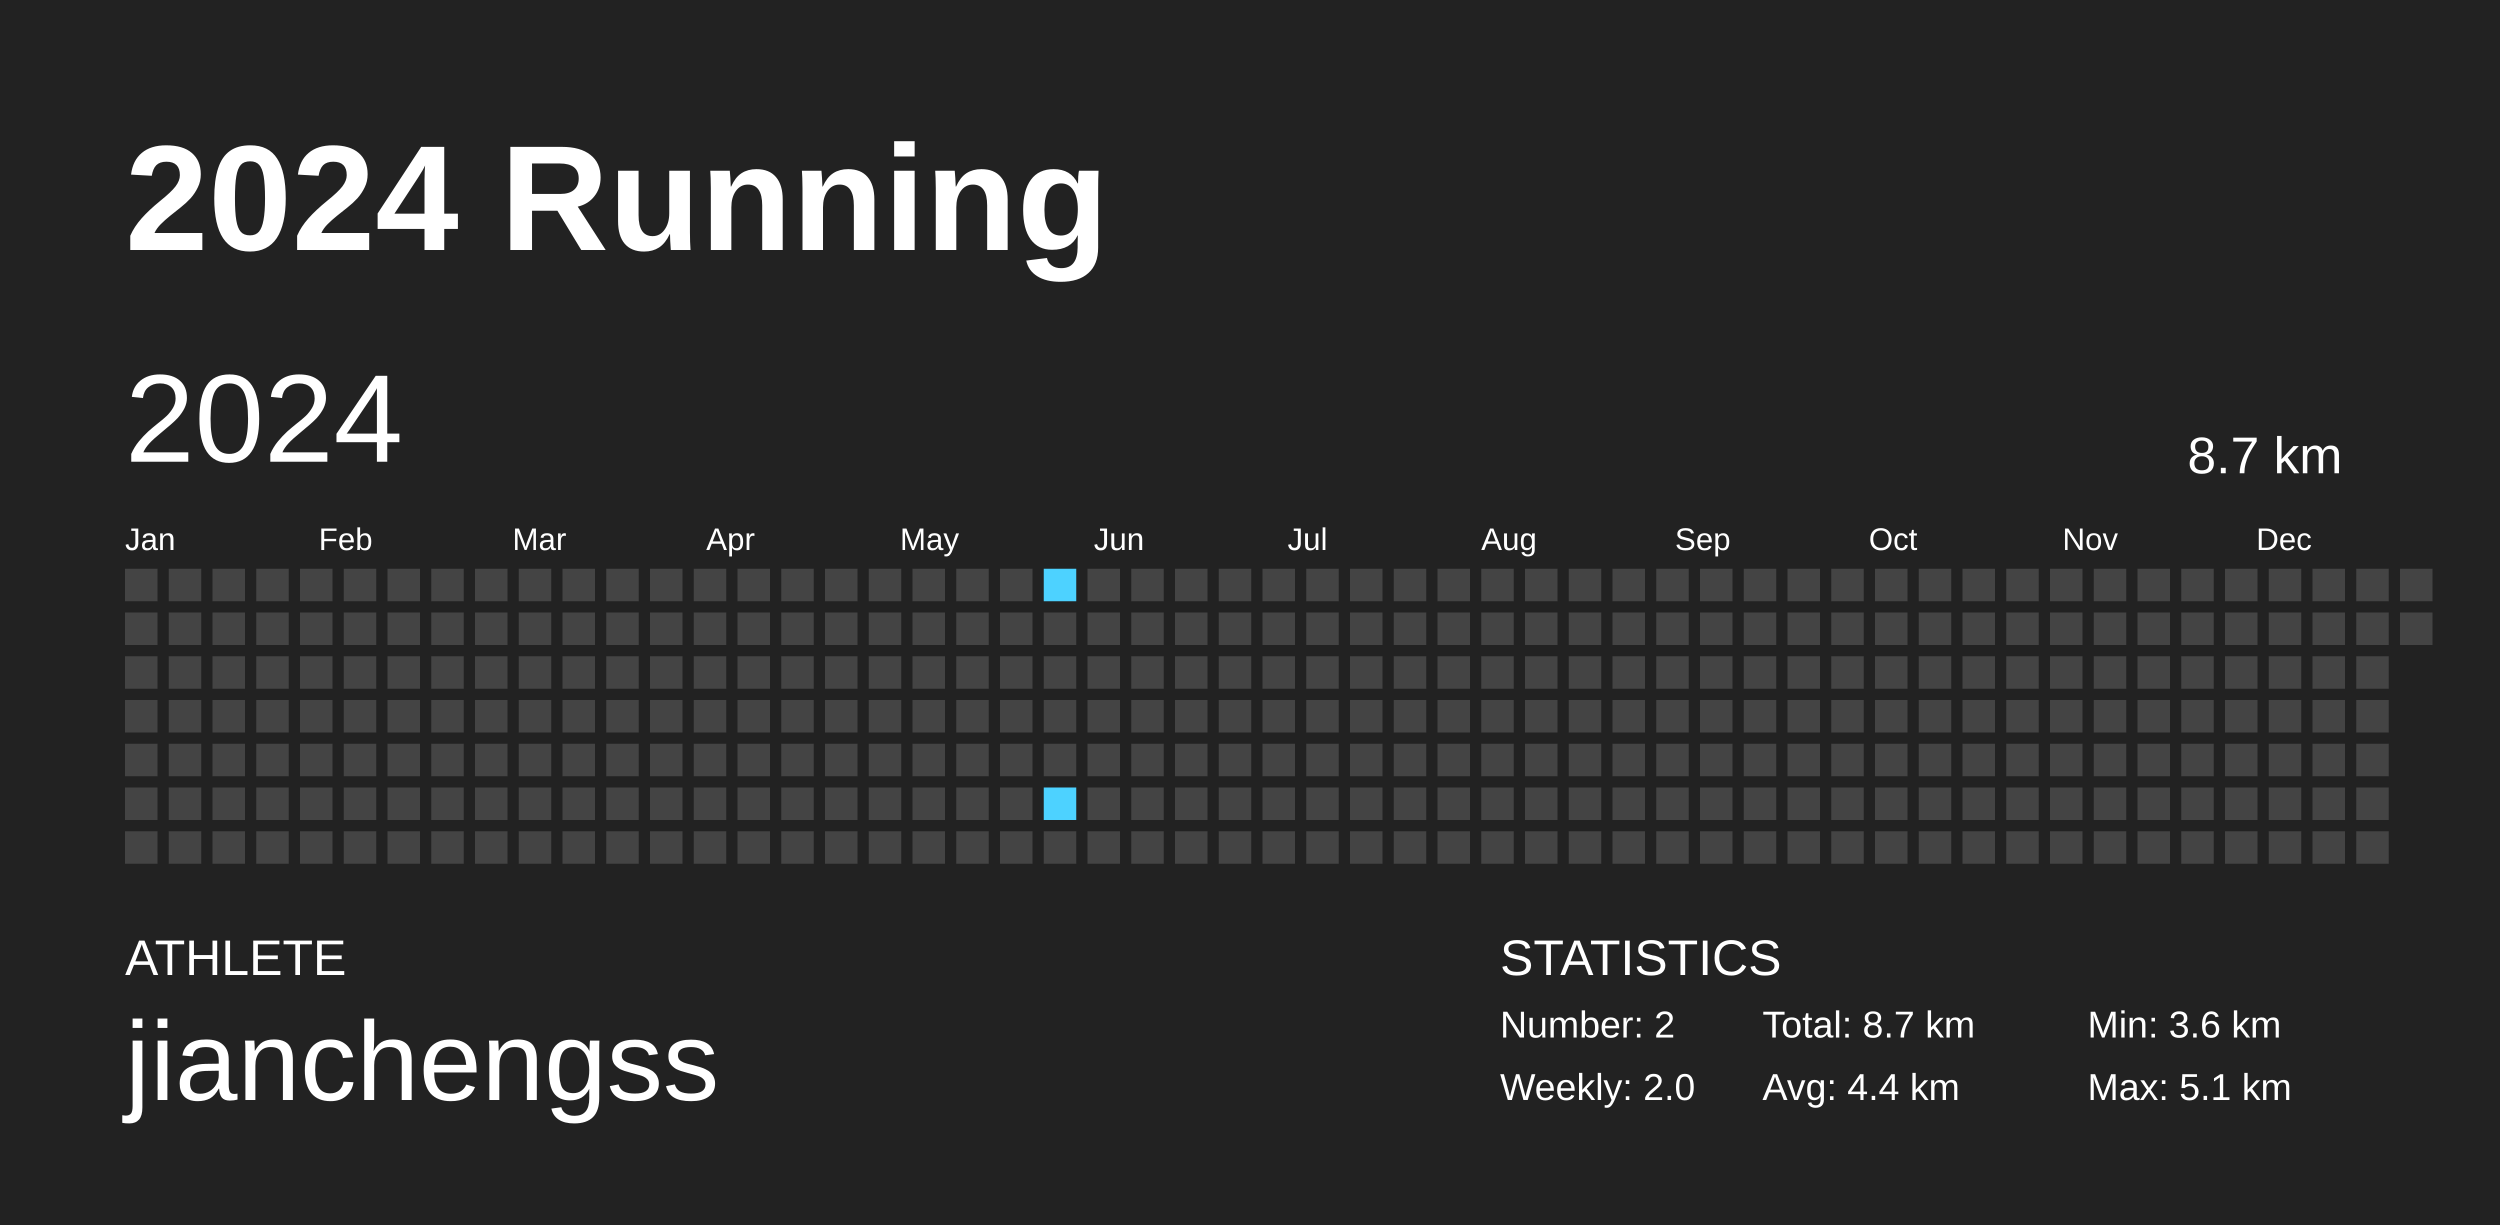
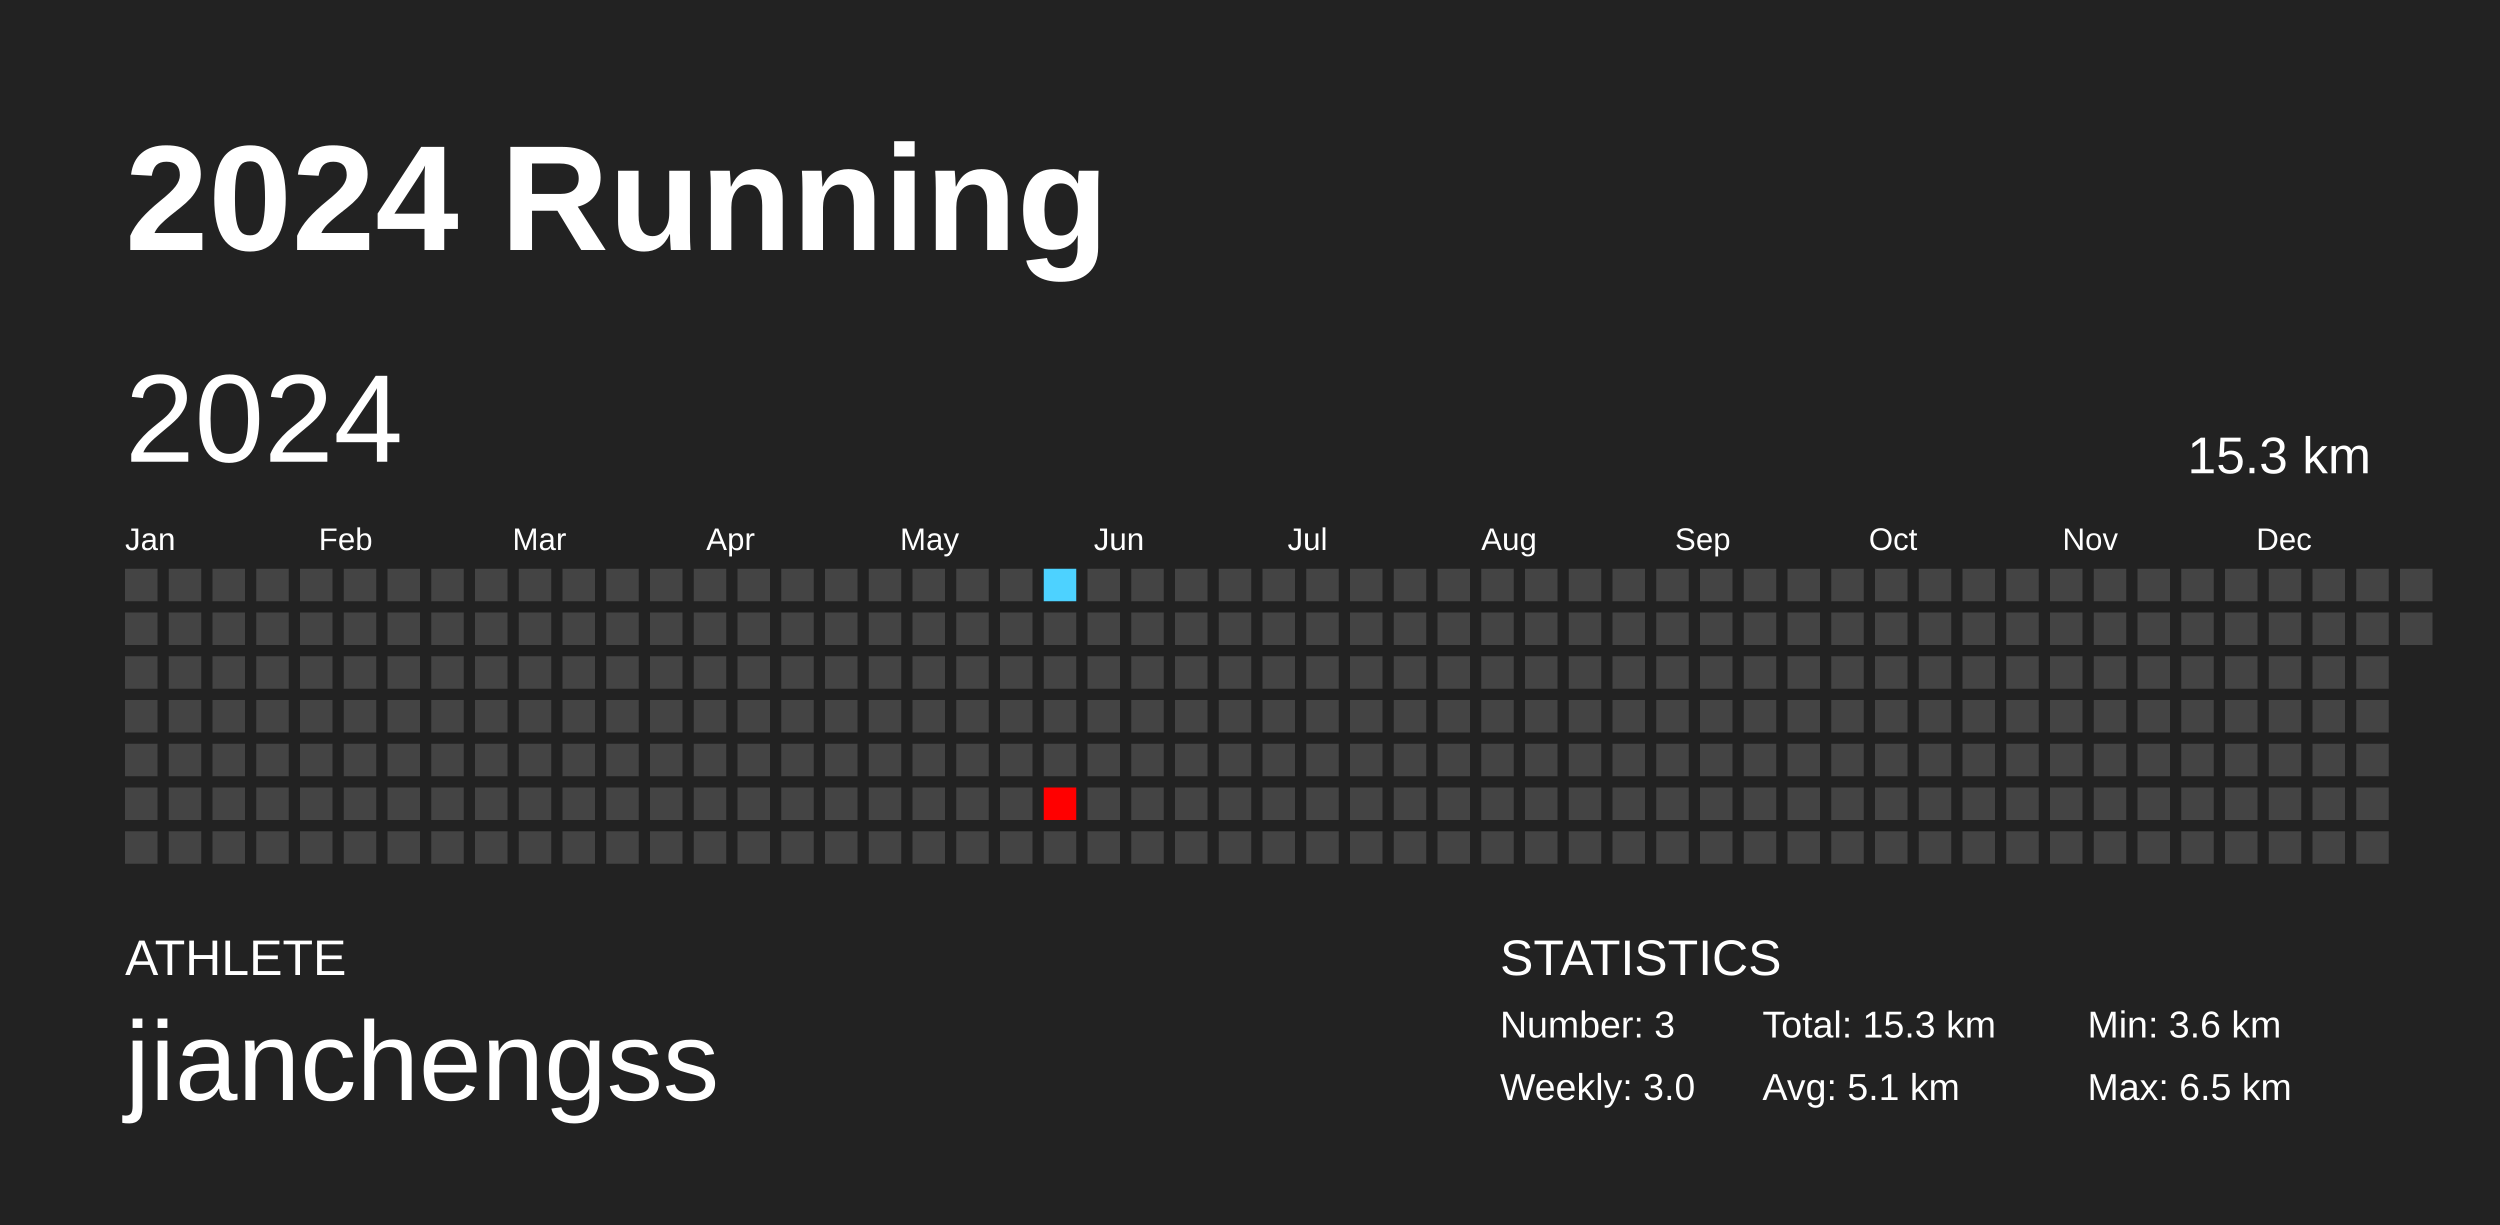
<svg xmlns="http://www.w3.org/2000/svg" baseProfile="full" height="98mm" version="1.1" viewBox="0,0,200,98" width="200mm">
  <defs />
  <rect fill="#222222" height="98" width="200" x="0" y="0" />
  <text fill="#FFFFFF" style="font-size:12px; font-family:Arial; font-weight:bold;" x="10" y="20">2024 Running</text>
  <text fill="#FFFFFF" style="font-size:4px; font-family:Arial" x="10" y="78">ATHLETE</text>
  <text fill="#FFFFFF" style="font-size:9px; font-family:Arial" x="10" y="88">jianchengss</text>
  <text fill="#FFFFFF" style="font-size:4px; font-family:Arial" x="120" y="78">STATISTICS</text>
-   <text fill="#FFFFFF" style="font-size:3px; font-family:Arial" x="120" y="83">Number: 2</text>
-   <text fill="#FFFFFF" style="font-size:3px; font-family:Arial" x="120" y="88">Weekly: 2.0</text>
-   <text fill="#FFFFFF" style="font-size:3px; font-family:Arial" x="141" y="83">Total: 8.7 km</text>
-   <text fill="#FFFFFF" style="font-size:3px; font-family:Arial" x="141" y="88">Avg: 4.4 km</text>
+   <text fill="#FFFFFF" style="font-size:3px; font-family:Arial" x="120" y="83">Number: 3</text>
+   <text fill="#FFFFFF" style="font-size:3px; font-family:Arial" x="120" y="88">Weekly: 3.0</text>
+   <text fill="#FFFFFF" style="font-size:3px; font-family:Arial" x="141" y="83">Total: 15.3 km</text>
+   <text fill="#FFFFFF" style="font-size:3px; font-family:Arial" x="141" y="88">Avg: 5.1 km</text>
  <text fill="#FFFFFF" style="font-size:3px; font-family:Arial" x="167" y="83">Min: 3.6 km</text>
-   <text fill="#FFFFFF" style="font-size:3px; font-family:Arial" x="167" y="88">Max: 5.1 km</text>
+   <text fill="#FFFFFF" style="font-size:3px; font-family:Arial" x="167" y="88">Max: 6.5 km</text>
  <text dominant-baseline="hanging" fill="#FFFFFF" style="font-size:10.0px; font-family:Arial;" x="10" y="30">2024</text>
-   <text dominant-baseline="hanging" fill="#FFFFFF" style="font-size:4.125px; font-family:Arial;" x="175" y="35">8.7 km</text>
+   <text dominant-baseline="hanging" fill="#FFFFFF" style="font-size:4.125px; font-family:Arial;" x="175" y="35">15.3 km</text>
  <text fill="#FFFFFF" style="font-size:2.5px; font-family:Arial" x="10.0" y="44">Jan</text>
  <text fill="#FFFFFF" style="font-size:2.5px; font-family:Arial" x="25.5" y="44">Feb</text>
  <text fill="#FFFFFF" style="font-size:2.5px; font-family:Arial" x="41.0" y="44">Mar</text>
  <text fill="#FFFFFF" style="font-size:2.5px; font-family:Arial" x="56.5" y="44">Apr</text>
  <text fill="#FFFFFF" style="font-size:2.5px; font-family:Arial" x="72.0" y="44">May</text>
  <text fill="#FFFFFF" style="font-size:2.5px; font-family:Arial" x="87.5" y="44">Jun</text>
  <text fill="#FFFFFF" style="font-size:2.5px; font-family:Arial" x="103.0" y="44">Jul</text>
  <text fill="#FFFFFF" style="font-size:2.5px; font-family:Arial" x="118.5" y="44">Aug</text>
  <text fill="#FFFFFF" style="font-size:2.5px; font-family:Arial" x="134.0" y="44">Sep</text>
  <text fill="#FFFFFF" style="font-size:2.5px; font-family:Arial" x="149.5" y="44">Oct</text>
  <text fill="#FFFFFF" style="font-size:2.5px; font-family:Arial" x="165.0" y="44">Nov</text>
  <text fill="#FFFFFF" style="font-size:2.5px; font-family:Arial" x="180.5" y="44">Dec</text>
  <rect fill="#444444" height="2.6" width="2.6" x="10.0" y="45.5" />
  <rect fill="#444444" height="2.6" width="2.6" x="10.0" y="49.0" />
  <rect fill="#444444" height="2.6" width="2.6" x="10.0" y="52.5" />
  <rect fill="#444444" height="2.6" width="2.6" x="10.0" y="56.0" />
  <rect fill="#444444" height="2.6" width="2.6" x="10.0" y="59.5" />
  <rect fill="#444444" height="2.6" width="2.6" x="10.0" y="63.0" />
  <rect fill="#444444" height="2.6" width="2.6" x="10.0" y="66.5" />
  <rect fill="#444444" height="2.6" width="2.6" x="13.5" y="45.5" />
  <rect fill="#444444" height="2.6" width="2.6" x="13.5" y="49.0" />
  <rect fill="#444444" height="2.6" width="2.6" x="13.5" y="52.5" />
  <rect fill="#444444" height="2.6" width="2.6" x="13.5" y="56.0" />
  <rect fill="#444444" height="2.6" width="2.6" x="13.5" y="59.5" />
  <rect fill="#444444" height="2.6" width="2.6" x="13.5" y="63.0" />
  <rect fill="#444444" height="2.6" width="2.6" x="13.5" y="66.5" />
  <rect fill="#444444" height="2.6" width="2.6" x="17.0" y="45.5" />
  <rect fill="#444444" height="2.6" width="2.6" x="17.0" y="49.0" />
  <rect fill="#444444" height="2.6" width="2.6" x="17.0" y="52.5" />
  <rect fill="#444444" height="2.6" width="2.6" x="17.0" y="56.0" />
  <rect fill="#444444" height="2.6" width="2.6" x="17.0" y="59.5" />
  <rect fill="#444444" height="2.6" width="2.6" x="17.0" y="63.0" />
  <rect fill="#444444" height="2.6" width="2.6" x="17.0" y="66.5" />
  <rect fill="#444444" height="2.6" width="2.6" x="20.5" y="45.5" />
  <rect fill="#444444" height="2.6" width="2.6" x="20.5" y="49.0" />
  <rect fill="#444444" height="2.6" width="2.6" x="20.5" y="52.5" />
  <rect fill="#444444" height="2.6" width="2.6" x="20.5" y="56.0" />
  <rect fill="#444444" height="2.6" width="2.6" x="20.5" y="59.5" />
  <rect fill="#444444" height="2.6" width="2.6" x="20.5" y="63.0" />
  <rect fill="#444444" height="2.6" width="2.6" x="20.5" y="66.5" />
  <rect fill="#444444" height="2.6" width="2.6" x="24.0" y="45.5" />
  <rect fill="#444444" height="2.6" width="2.6" x="24.0" y="49.0" />
  <rect fill="#444444" height="2.6" width="2.6" x="24.0" y="52.5" />
  <rect fill="#444444" height="2.6" width="2.6" x="24.0" y="56.0" />
  <rect fill="#444444" height="2.6" width="2.6" x="24.0" y="59.5" />
  <rect fill="#444444" height="2.6" width="2.6" x="24.0" y="63.0" />
  <rect fill="#444444" height="2.6" width="2.6" x="24.0" y="66.5" />
  <rect fill="#444444" height="2.6" width="2.6" x="27.5" y="45.5" />
  <rect fill="#444444" height="2.6" width="2.6" x="27.5" y="49.0" />
  <rect fill="#444444" height="2.6" width="2.6" x="27.5" y="52.5" />
  <rect fill="#444444" height="2.6" width="2.6" x="27.5" y="56.0" />
  <rect fill="#444444" height="2.6" width="2.6" x="27.5" y="59.5" />
  <rect fill="#444444" height="2.6" width="2.6" x="27.5" y="63.0" />
  <rect fill="#444444" height="2.6" width="2.6" x="27.5" y="66.5" />
  <rect fill="#444444" height="2.6" width="2.6" x="31.0" y="45.5" />
  <rect fill="#444444" height="2.6" width="2.6" x="31.0" y="49.0" />
  <rect fill="#444444" height="2.6" width="2.6" x="31.0" y="52.5" />
  <rect fill="#444444" height="2.6" width="2.6" x="31.0" y="56.0" />
  <rect fill="#444444" height="2.6" width="2.6" x="31.0" y="59.5" />
  <rect fill="#444444" height="2.6" width="2.6" x="31.0" y="63.0" />
  <rect fill="#444444" height="2.6" width="2.6" x="31.0" y="66.5" />
  <rect fill="#444444" height="2.6" width="2.6" x="34.5" y="45.5" />
  <rect fill="#444444" height="2.6" width="2.6" x="34.5" y="49.0" />
  <rect fill="#444444" height="2.6" width="2.6" x="34.5" y="52.5" />
  <rect fill="#444444" height="2.6" width="2.6" x="34.5" y="56.0" />
  <rect fill="#444444" height="2.6" width="2.6" x="34.5" y="59.5" />
  <rect fill="#444444" height="2.6" width="2.6" x="34.5" y="63.0" />
  <rect fill="#444444" height="2.6" width="2.6" x="34.5" y="66.5" />
  <rect fill="#444444" height="2.6" width="2.6" x="38.0" y="45.5" />
  <rect fill="#444444" height="2.6" width="2.6" x="38.0" y="49.0" />
  <rect fill="#444444" height="2.6" width="2.6" x="38.0" y="52.5" />
  <rect fill="#444444" height="2.6" width="2.6" x="38.0" y="56.0" />
  <rect fill="#444444" height="2.6" width="2.6" x="38.0" y="59.5" />
  <rect fill="#444444" height="2.6" width="2.6" x="38.0" y="63.0" />
  <rect fill="#444444" height="2.6" width="2.6" x="38.0" y="66.5" />
  <rect fill="#444444" height="2.6" width="2.6" x="41.5" y="45.5" />
  <rect fill="#444444" height="2.6" width="2.6" x="41.5" y="49.0" />
  <rect fill="#444444" height="2.6" width="2.6" x="41.5" y="52.5" />
  <rect fill="#444444" height="2.6" width="2.6" x="41.5" y="56.0" />
  <rect fill="#444444" height="2.6" width="2.6" x="41.5" y="59.5" />
  <rect fill="#444444" height="2.6" width="2.6" x="41.5" y="63.0" />
  <rect fill="#444444" height="2.6" width="2.6" x="41.5" y="66.5" />
  <rect fill="#444444" height="2.6" width="2.6" x="45.0" y="45.5" />
  <rect fill="#444444" height="2.6" width="2.6" x="45.0" y="49.0" />
  <rect fill="#444444" height="2.6" width="2.6" x="45.0" y="52.5" />
  <rect fill="#444444" height="2.6" width="2.6" x="45.0" y="56.0" />
  <rect fill="#444444" height="2.6" width="2.6" x="45.0" y="59.5" />
  <rect fill="#444444" height="2.6" width="2.6" x="45.0" y="63.0" />
  <rect fill="#444444" height="2.6" width="2.6" x="45.0" y="66.5" />
  <rect fill="#444444" height="2.6" width="2.6" x="48.5" y="45.5" />
  <rect fill="#444444" height="2.6" width="2.6" x="48.5" y="49.0" />
  <rect fill="#444444" height="2.6" width="2.6" x="48.5" y="52.5" />
  <rect fill="#444444" height="2.6" width="2.6" x="48.5" y="56.0" />
  <rect fill="#444444" height="2.6" width="2.6" x="48.5" y="59.5" />
  <rect fill="#444444" height="2.6" width="2.6" x="48.5" y="63.0" />
  <rect fill="#444444" height="2.6" width="2.6" x="48.5" y="66.5" />
  <rect fill="#444444" height="2.6" width="2.6" x="52.0" y="45.5" />
  <rect fill="#444444" height="2.6" width="2.6" x="52.0" y="49.0" />
  <rect fill="#444444" height="2.6" width="2.6" x="52.0" y="52.5" />
  <rect fill="#444444" height="2.6" width="2.6" x="52.0" y="56.0" />
  <rect fill="#444444" height="2.6" width="2.6" x="52.0" y="59.5" />
  <rect fill="#444444" height="2.6" width="2.6" x="52.0" y="63.0" />
  <rect fill="#444444" height="2.6" width="2.6" x="52.0" y="66.5" />
  <rect fill="#444444" height="2.6" width="2.6" x="55.5" y="45.5" />
  <rect fill="#444444" height="2.6" width="2.6" x="55.5" y="49.0" />
  <rect fill="#444444" height="2.6" width="2.6" x="55.5" y="52.5" />
  <rect fill="#444444" height="2.6" width="2.6" x="55.5" y="56.0" />
  <rect fill="#444444" height="2.6" width="2.6" x="55.5" y="59.5" />
  <rect fill="#444444" height="2.6" width="2.6" x="55.5" y="63.0" />
  <rect fill="#444444" height="2.6" width="2.6" x="55.5" y="66.5" />
  <rect fill="#444444" height="2.6" width="2.6" x="59.0" y="45.5" />
  <rect fill="#444444" height="2.6" width="2.6" x="59.0" y="49.0" />
  <rect fill="#444444" height="2.6" width="2.6" x="59.0" y="52.5" />
  <rect fill="#444444" height="2.6" width="2.6" x="59.0" y="56.0" />
  <rect fill="#444444" height="2.6" width="2.6" x="59.0" y="59.5" />
  <rect fill="#444444" height="2.6" width="2.6" x="59.0" y="63.0" />
  <rect fill="#444444" height="2.6" width="2.6" x="59.0" y="66.5" />
  <rect fill="#444444" height="2.6" width="2.6" x="62.5" y="45.5" />
  <rect fill="#444444" height="2.6" width="2.6" x="62.5" y="49.0" />
  <rect fill="#444444" height="2.6" width="2.6" x="62.5" y="52.5" />
  <rect fill="#444444" height="2.6" width="2.6" x="62.5" y="56.0" />
  <rect fill="#444444" height="2.6" width="2.6" x="62.5" y="59.5" />
  <rect fill="#444444" height="2.6" width="2.6" x="62.5" y="63.0" />
  <rect fill="#444444" height="2.6" width="2.6" x="62.5" y="66.5" />
  <rect fill="#444444" height="2.6" width="2.6" x="66.0" y="45.5" />
  <rect fill="#444444" height="2.6" width="2.6" x="66.0" y="49.0" />
  <rect fill="#444444" height="2.6" width="2.6" x="66.0" y="52.5" />
  <rect fill="#444444" height="2.6" width="2.6" x="66.0" y="56.0" />
  <rect fill="#444444" height="2.6" width="2.6" x="66.0" y="59.5" />
  <rect fill="#444444" height="2.6" width="2.6" x="66.0" y="63.0" />
  <rect fill="#444444" height="2.6" width="2.6" x="66.0" y="66.5" />
  <rect fill="#444444" height="2.6" width="2.6" x="69.5" y="45.5" />
  <rect fill="#444444" height="2.6" width="2.6" x="69.5" y="49.0" />
  <rect fill="#444444" height="2.6" width="2.6" x="69.5" y="52.5" />
  <rect fill="#444444" height="2.6" width="2.6" x="69.5" y="56.0" />
  <rect fill="#444444" height="2.6" width="2.6" x="69.5" y="59.5" />
  <rect fill="#444444" height="2.6" width="2.6" x="69.5" y="63.0" />
  <rect fill="#444444" height="2.6" width="2.6" x="69.5" y="66.5" />
  <rect fill="#444444" height="2.6" width="2.6" x="73.0" y="45.5" />
  <rect fill="#444444" height="2.6" width="2.6" x="73.0" y="49.0" />
  <rect fill="#444444" height="2.6" width="2.6" x="73.0" y="52.5" />
  <rect fill="#444444" height="2.6" width="2.6" x="73.0" y="56.0" />
  <rect fill="#444444" height="2.6" width="2.6" x="73.0" y="59.5" />
  <rect fill="#444444" height="2.6" width="2.6" x="73.0" y="63.0" />
  <rect fill="#444444" height="2.6" width="2.6" x="73.0" y="66.5" />
  <rect fill="#444444" height="2.6" width="2.6" x="76.5" y="45.5" />
  <rect fill="#444444" height="2.6" width="2.6" x="76.5" y="49.0" />
  <rect fill="#444444" height="2.6" width="2.6" x="76.5" y="52.5" />
  <rect fill="#444444" height="2.6" width="2.6" x="76.5" y="56.0" />
  <rect fill="#444444" height="2.6" width="2.6" x="76.5" y="59.5" />
  <rect fill="#444444" height="2.6" width="2.6" x="76.5" y="63.0" />
  <rect fill="#444444" height="2.6" width="2.6" x="76.5" y="66.5" />
  <rect fill="#444444" height="2.6" width="2.6" x="80.0" y="45.5" />
  <rect fill="#444444" height="2.6" width="2.6" x="80.0" y="49.0" />
  <rect fill="#444444" height="2.6" width="2.6" x="80.0" y="52.5" />
  <rect fill="#444444" height="2.6" width="2.6" x="80.0" y="56.0" />
  <rect fill="#444444" height="2.6" width="2.6" x="80.0" y="59.5" />
  <rect fill="#444444" height="2.6" width="2.6" x="80.0" y="63.0" />
  <rect fill="#444444" height="2.6" width="2.6" x="80.0" y="66.5" />
  <rect fill="#4dd2ff" height="2.6" width="2.6" x="83.5" y="45.5" />
  <rect fill="#444444" height="2.6" width="2.6" x="83.5" y="49.0" />
  <rect fill="#444444" height="2.6" width="2.6" x="83.5" y="52.5" />
  <rect fill="#444444" height="2.6" width="2.6" x="83.5" y="56.0" />
  <rect fill="#444444" height="2.6" width="2.6" x="83.5" y="59.5" />
-   <rect fill="#4dd2ff" height="2.6" width="2.6" x="83.5" y="63.0" />
+   <rect fill="#ff0000" height="2.6" width="2.6" x="83.5" y="63.0" />
  <rect fill="#444444" height="2.6" width="2.6" x="83.5" y="66.5" />
  <rect fill="#444444" height="2.6" width="2.6" x="87.0" y="45.5" />
  <rect fill="#444444" height="2.6" width="2.6" x="87.0" y="49.0" />
  <rect fill="#444444" height="2.6" width="2.6" x="87.0" y="52.5" />
  <rect fill="#444444" height="2.6" width="2.6" x="87.0" y="56.0" />
  <rect fill="#444444" height="2.6" width="2.6" x="87.0" y="59.5" />
  <rect fill="#444444" height="2.6" width="2.6" x="87.0" y="63.0" />
  <rect fill="#444444" height="2.6" width="2.6" x="87.0" y="66.5" />
  <rect fill="#444444" height="2.6" width="2.6" x="90.5" y="45.5" />
  <rect fill="#444444" height="2.6" width="2.6" x="90.5" y="49.0" />
  <rect fill="#444444" height="2.6" width="2.6" x="90.5" y="52.5" />
  <rect fill="#444444" height="2.6" width="2.6" x="90.5" y="56.0" />
  <rect fill="#444444" height="2.6" width="2.6" x="90.5" y="59.5" />
  <rect fill="#444444" height="2.6" width="2.6" x="90.5" y="63.0" />
  <rect fill="#444444" height="2.6" width="2.6" x="90.5" y="66.5" />
  <rect fill="#444444" height="2.6" width="2.6" x="94.0" y="45.5" />
  <rect fill="#444444" height="2.6" width="2.6" x="94.0" y="49.0" />
  <rect fill="#444444" height="2.6" width="2.6" x="94.0" y="52.5" />
  <rect fill="#444444" height="2.6" width="2.6" x="94.0" y="56.0" />
  <rect fill="#444444" height="2.6" width="2.6" x="94.0" y="59.5" />
  <rect fill="#444444" height="2.6" width="2.6" x="94.0" y="63.0" />
  <rect fill="#444444" height="2.6" width="2.6" x="94.0" y="66.5" />
  <rect fill="#444444" height="2.6" width="2.6" x="97.5" y="45.5" />
  <rect fill="#444444" height="2.6" width="2.6" x="97.5" y="49.0" />
  <rect fill="#444444" height="2.6" width="2.6" x="97.5" y="52.5" />
  <rect fill="#444444" height="2.6" width="2.6" x="97.5" y="56.0" />
  <rect fill="#444444" height="2.6" width="2.6" x="97.5" y="59.5" />
  <rect fill="#444444" height="2.6" width="2.6" x="97.5" y="63.0" />
  <rect fill="#444444" height="2.6" width="2.6" x="97.5" y="66.5" />
  <rect fill="#444444" height="2.6" width="2.6" x="101.0" y="45.5" />
  <rect fill="#444444" height="2.6" width="2.6" x="101.0" y="49.0" />
  <rect fill="#444444" height="2.6" width="2.6" x="101.0" y="52.5" />
  <rect fill="#444444" height="2.6" width="2.6" x="101.0" y="56.0" />
  <rect fill="#444444" height="2.6" width="2.6" x="101.0" y="59.5" />
  <rect fill="#444444" height="2.6" width="2.6" x="101.0" y="63.0" />
  <rect fill="#444444" height="2.6" width="2.6" x="101.0" y="66.5" />
  <rect fill="#444444" height="2.6" width="2.6" x="104.5" y="45.5" />
  <rect fill="#444444" height="2.6" width="2.6" x="104.5" y="49.0" />
  <rect fill="#444444" height="2.6" width="2.6" x="104.5" y="52.5" />
  <rect fill="#444444" height="2.6" width="2.6" x="104.5" y="56.0" />
  <rect fill="#444444" height="2.6" width="2.6" x="104.5" y="59.5" />
  <rect fill="#444444" height="2.6" width="2.6" x="104.5" y="63.0" />
  <rect fill="#444444" height="2.6" width="2.6" x="104.5" y="66.5" />
  <rect fill="#444444" height="2.6" width="2.6" x="108.0" y="45.5" />
  <rect fill="#444444" height="2.6" width="2.6" x="108.0" y="49.0" />
  <rect fill="#444444" height="2.6" width="2.6" x="108.0" y="52.5" />
  <rect fill="#444444" height="2.6" width="2.6" x="108.0" y="56.0" />
  <rect fill="#444444" height="2.6" width="2.6" x="108.0" y="59.5" />
  <rect fill="#444444" height="2.6" width="2.6" x="108.0" y="63.0" />
  <rect fill="#444444" height="2.6" width="2.6" x="108.0" y="66.5" />
  <rect fill="#444444" height="2.6" width="2.6" x="111.5" y="45.5" />
  <rect fill="#444444" height="2.6" width="2.6" x="111.5" y="49.0" />
  <rect fill="#444444" height="2.6" width="2.6" x="111.5" y="52.5" />
  <rect fill="#444444" height="2.6" width="2.6" x="111.5" y="56.0" />
  <rect fill="#444444" height="2.6" width="2.6" x="111.5" y="59.5" />
  <rect fill="#444444" height="2.6" width="2.6" x="111.5" y="63.0" />
  <rect fill="#444444" height="2.6" width="2.6" x="111.5" y="66.5" />
  <rect fill="#444444" height="2.6" width="2.6" x="115.0" y="45.5" />
  <rect fill="#444444" height="2.6" width="2.6" x="115.0" y="49.0" />
  <rect fill="#444444" height="2.6" width="2.6" x="115.0" y="52.5" />
  <rect fill="#444444" height="2.6" width="2.6" x="115.0" y="56.0" />
  <rect fill="#444444" height="2.6" width="2.6" x="115.0" y="59.5" />
  <rect fill="#444444" height="2.6" width="2.6" x="115.0" y="63.0" />
  <rect fill="#444444" height="2.6" width="2.6" x="115.0" y="66.5" />
  <rect fill="#444444" height="2.6" width="2.6" x="118.5" y="45.5" />
  <rect fill="#444444" height="2.6" width="2.6" x="118.5" y="49.0" />
  <rect fill="#444444" height="2.6" width="2.6" x="118.5" y="52.5" />
  <rect fill="#444444" height="2.6" width="2.6" x="118.5" y="56.0" />
  <rect fill="#444444" height="2.6" width="2.6" x="118.5" y="59.5" />
  <rect fill="#444444" height="2.6" width="2.6" x="118.5" y="63.0" />
  <rect fill="#444444" height="2.6" width="2.6" x="118.5" y="66.5" />
  <rect fill="#444444" height="2.6" width="2.6" x="122.0" y="45.5" />
  <rect fill="#444444" height="2.6" width="2.6" x="122.0" y="49.0" />
  <rect fill="#444444" height="2.6" width="2.6" x="122.0" y="52.5" />
  <rect fill="#444444" height="2.6" width="2.6" x="122.0" y="56.0" />
  <rect fill="#444444" height="2.6" width="2.6" x="122.0" y="59.5" />
  <rect fill="#444444" height="2.6" width="2.6" x="122.0" y="63.0" />
  <rect fill="#444444" height="2.6" width="2.6" x="122.0" y="66.5" />
  <rect fill="#444444" height="2.6" width="2.6" x="125.5" y="45.5" />
  <rect fill="#444444" height="2.6" width="2.6" x="125.5" y="49.0" />
  <rect fill="#444444" height="2.6" width="2.6" x="125.5" y="52.5" />
  <rect fill="#444444" height="2.6" width="2.6" x="125.5" y="56.0" />
  <rect fill="#444444" height="2.6" width="2.6" x="125.5" y="59.5" />
  <rect fill="#444444" height="2.6" width="2.6" x="125.5" y="63.0" />
  <rect fill="#444444" height="2.6" width="2.6" x="125.5" y="66.5" />
  <rect fill="#444444" height="2.6" width="2.6" x="129.0" y="45.5" />
  <rect fill="#444444" height="2.6" width="2.6" x="129.0" y="49.0" />
  <rect fill="#444444" height="2.6" width="2.6" x="129.0" y="52.5" />
  <rect fill="#444444" height="2.6" width="2.6" x="129.0" y="56.0" />
  <rect fill="#444444" height="2.6" width="2.6" x="129.0" y="59.5" />
  <rect fill="#444444" height="2.6" width="2.6" x="129.0" y="63.0" />
  <rect fill="#444444" height="2.6" width="2.6" x="129.0" y="66.5" />
  <rect fill="#444444" height="2.6" width="2.6" x="132.5" y="45.5" />
  <rect fill="#444444" height="2.6" width="2.6" x="132.5" y="49.0" />
  <rect fill="#444444" height="2.6" width="2.6" x="132.5" y="52.5" />
  <rect fill="#444444" height="2.6" width="2.6" x="132.5" y="56.0" />
  <rect fill="#444444" height="2.6" width="2.6" x="132.5" y="59.5" />
  <rect fill="#444444" height="2.6" width="2.6" x="132.5" y="63.0" />
  <rect fill="#444444" height="2.6" width="2.6" x="132.5" y="66.5" />
  <rect fill="#444444" height="2.6" width="2.6" x="136.0" y="45.5" />
  <rect fill="#444444" height="2.6" width="2.6" x="136.0" y="49.0" />
  <rect fill="#444444" height="2.6" width="2.6" x="136.0" y="52.5" />
  <rect fill="#444444" height="2.6" width="2.6" x="136.0" y="56.0" />
  <rect fill="#444444" height="2.6" width="2.6" x="136.0" y="59.5" />
  <rect fill="#444444" height="2.6" width="2.6" x="136.0" y="63.0" />
  <rect fill="#444444" height="2.6" width="2.6" x="136.0" y="66.5" />
  <rect fill="#444444" height="2.6" width="2.6" x="139.5" y="45.5" />
  <rect fill="#444444" height="2.6" width="2.6" x="139.5" y="49.0" />
  <rect fill="#444444" height="2.6" width="2.6" x="139.5" y="52.5" />
  <rect fill="#444444" height="2.6" width="2.6" x="139.5" y="56.0" />
  <rect fill="#444444" height="2.6" width="2.6" x="139.5" y="59.5" />
  <rect fill="#444444" height="2.6" width="2.6" x="139.5" y="63.0" />
  <rect fill="#444444" height="2.6" width="2.6" x="139.5" y="66.5" />
  <rect fill="#444444" height="2.6" width="2.6" x="143.0" y="45.5" />
  <rect fill="#444444" height="2.6" width="2.6" x="143.0" y="49.0" />
  <rect fill="#444444" height="2.6" width="2.6" x="143.0" y="52.5" />
  <rect fill="#444444" height="2.6" width="2.6" x="143.0" y="56.0" />
  <rect fill="#444444" height="2.6" width="2.6" x="143.0" y="59.5" />
  <rect fill="#444444" height="2.6" width="2.6" x="143.0" y="63.0" />
  <rect fill="#444444" height="2.6" width="2.6" x="143.0" y="66.5" />
  <rect fill="#444444" height="2.6" width="2.6" x="146.5" y="45.5" />
  <rect fill="#444444" height="2.6" width="2.6" x="146.5" y="49.0" />
  <rect fill="#444444" height="2.6" width="2.6" x="146.5" y="52.5" />
  <rect fill="#444444" height="2.6" width="2.6" x="146.5" y="56.0" />
  <rect fill="#444444" height="2.6" width="2.6" x="146.5" y="59.5" />
  <rect fill="#444444" height="2.6" width="2.6" x="146.5" y="63.0" />
  <rect fill="#444444" height="2.6" width="2.6" x="146.5" y="66.5" />
  <rect fill="#444444" height="2.6" width="2.6" x="150.0" y="45.5" />
  <rect fill="#444444" height="2.6" width="2.6" x="150.0" y="49.0" />
  <rect fill="#444444" height="2.6" width="2.6" x="150.0" y="52.5" />
  <rect fill="#444444" height="2.6" width="2.6" x="150.0" y="56.0" />
  <rect fill="#444444" height="2.6" width="2.6" x="150.0" y="59.5" />
  <rect fill="#444444" height="2.6" width="2.6" x="150.0" y="63.0" />
  <rect fill="#444444" height="2.6" width="2.6" x="150.0" y="66.5" />
  <rect fill="#444444" height="2.6" width="2.6" x="153.5" y="45.5" />
  <rect fill="#444444" height="2.6" width="2.6" x="153.5" y="49.0" />
  <rect fill="#444444" height="2.6" width="2.6" x="153.5" y="52.5" />
  <rect fill="#444444" height="2.6" width="2.6" x="153.5" y="56.0" />
  <rect fill="#444444" height="2.6" width="2.6" x="153.5" y="59.5" />
  <rect fill="#444444" height="2.6" width="2.6" x="153.5" y="63.0" />
  <rect fill="#444444" height="2.6" width="2.6" x="153.5" y="66.5" />
  <rect fill="#444444" height="2.6" width="2.6" x="157.0" y="45.5" />
  <rect fill="#444444" height="2.6" width="2.6" x="157.0" y="49.0" />
  <rect fill="#444444" height="2.6" width="2.6" x="157.0" y="52.5" />
  <rect fill="#444444" height="2.6" width="2.6" x="157.0" y="56.0" />
  <rect fill="#444444" height="2.6" width="2.6" x="157.0" y="59.5" />
  <rect fill="#444444" height="2.6" width="2.6" x="157.0" y="63.0" />
  <rect fill="#444444" height="2.6" width="2.6" x="157.0" y="66.5" />
  <rect fill="#444444" height="2.6" width="2.6" x="160.5" y="45.5" />
  <rect fill="#444444" height="2.6" width="2.6" x="160.5" y="49.0" />
  <rect fill="#444444" height="2.6" width="2.6" x="160.5" y="52.5" />
  <rect fill="#444444" height="2.6" width="2.6" x="160.5" y="56.0" />
  <rect fill="#444444" height="2.6" width="2.6" x="160.5" y="59.5" />
  <rect fill="#444444" height="2.6" width="2.6" x="160.5" y="63.0" />
  <rect fill="#444444" height="2.6" width="2.6" x="160.5" y="66.5" />
  <rect fill="#444444" height="2.6" width="2.6" x="164.0" y="45.5" />
  <rect fill="#444444" height="2.6" width="2.6" x="164.0" y="49.0" />
  <rect fill="#444444" height="2.6" width="2.6" x="164.0" y="52.5" />
  <rect fill="#444444" height="2.6" width="2.6" x="164.0" y="56.0" />
  <rect fill="#444444" height="2.6" width="2.6" x="164.0" y="59.5" />
  <rect fill="#444444" height="2.6" width="2.6" x="164.0" y="63.0" />
  <rect fill="#444444" height="2.6" width="2.6" x="164.0" y="66.5" />
  <rect fill="#444444" height="2.6" width="2.6" x="167.5" y="45.5" />
  <rect fill="#444444" height="2.6" width="2.6" x="167.5" y="49.0" />
  <rect fill="#444444" height="2.6" width="2.6" x="167.5" y="52.5" />
  <rect fill="#444444" height="2.6" width="2.6" x="167.5" y="56.0" />
  <rect fill="#444444" height="2.6" width="2.6" x="167.5" y="59.5" />
  <rect fill="#444444" height="2.6" width="2.6" x="167.5" y="63.0" />
  <rect fill="#444444" height="2.6" width="2.6" x="167.5" y="66.5" />
  <rect fill="#444444" height="2.6" width="2.6" x="171.0" y="45.5" />
  <rect fill="#444444" height="2.6" width="2.6" x="171.0" y="49.0" />
  <rect fill="#444444" height="2.6" width="2.6" x="171.0" y="52.5" />
  <rect fill="#444444" height="2.6" width="2.6" x="171.0" y="56.0" />
  <rect fill="#444444" height="2.6" width="2.6" x="171.0" y="59.5" />
  <rect fill="#444444" height="2.6" width="2.6" x="171.0" y="63.0" />
  <rect fill="#444444" height="2.6" width="2.6" x="171.0" y="66.5" />
  <rect fill="#444444" height="2.6" width="2.6" x="174.5" y="45.5" />
  <rect fill="#444444" height="2.6" width="2.6" x="174.5" y="49.0" />
  <rect fill="#444444" height="2.6" width="2.6" x="174.5" y="52.5" />
  <rect fill="#444444" height="2.6" width="2.6" x="174.5" y="56.0" />
  <rect fill="#444444" height="2.6" width="2.6" x="174.5" y="59.5" />
  <rect fill="#444444" height="2.6" width="2.6" x="174.5" y="63.0" />
  <rect fill="#444444" height="2.6" width="2.6" x="174.5" y="66.5" />
  <rect fill="#444444" height="2.6" width="2.6" x="178.0" y="45.5" />
  <rect fill="#444444" height="2.6" width="2.6" x="178.0" y="49.0" />
  <rect fill="#444444" height="2.6" width="2.6" x="178.0" y="52.5" />
  <rect fill="#444444" height="2.6" width="2.6" x="178.0" y="56.0" />
  <rect fill="#444444" height="2.6" width="2.6" x="178.0" y="59.5" />
  <rect fill="#444444" height="2.6" width="2.6" x="178.0" y="63.0" />
  <rect fill="#444444" height="2.6" width="2.6" x="178.0" y="66.5" />
  <rect fill="#444444" height="2.6" width="2.6" x="181.5" y="45.5" />
  <rect fill="#444444" height="2.6" width="2.6" x="181.5" y="49.0" />
  <rect fill="#444444" height="2.6" width="2.6" x="181.5" y="52.5" />
  <rect fill="#444444" height="2.6" width="2.6" x="181.5" y="56.0" />
  <rect fill="#444444" height="2.6" width="2.6" x="181.5" y="59.5" />
  <rect fill="#444444" height="2.6" width="2.6" x="181.5" y="63.0" />
  <rect fill="#444444" height="2.6" width="2.6" x="181.5" y="66.5" />
  <rect fill="#444444" height="2.6" width="2.6" x="185.0" y="45.5" />
  <rect fill="#444444" height="2.6" width="2.6" x="185.0" y="49.0" />
  <rect fill="#444444" height="2.6" width="2.6" x="185.0" y="52.5" />
  <rect fill="#444444" height="2.6" width="2.6" x="185.0" y="56.0" />
  <rect fill="#444444" height="2.6" width="2.6" x="185.0" y="59.5" />
  <rect fill="#444444" height="2.6" width="2.6" x="185.0" y="63.0" />
  <rect fill="#444444" height="2.6" width="2.6" x="185.0" y="66.5" />
  <rect fill="#444444" height="2.6" width="2.6" x="188.5" y="45.5" />
  <rect fill="#444444" height="2.6" width="2.6" x="188.5" y="49.0" />
  <rect fill="#444444" height="2.6" width="2.6" x="188.5" y="52.5" />
  <rect fill="#444444" height="2.6" width="2.6" x="188.5" y="56.0" />
  <rect fill="#444444" height="2.6" width="2.6" x="188.5" y="59.5" />
  <rect fill="#444444" height="2.6" width="2.6" x="188.5" y="63.0" />
  <rect fill="#444444" height="2.6" width="2.6" x="188.5" y="66.5" />
  <rect fill="#444444" height="2.6" width="2.6" x="192.0" y="45.5" />
  <rect fill="#444444" height="2.6" width="2.6" x="192.0" y="49.0" />
</svg>
